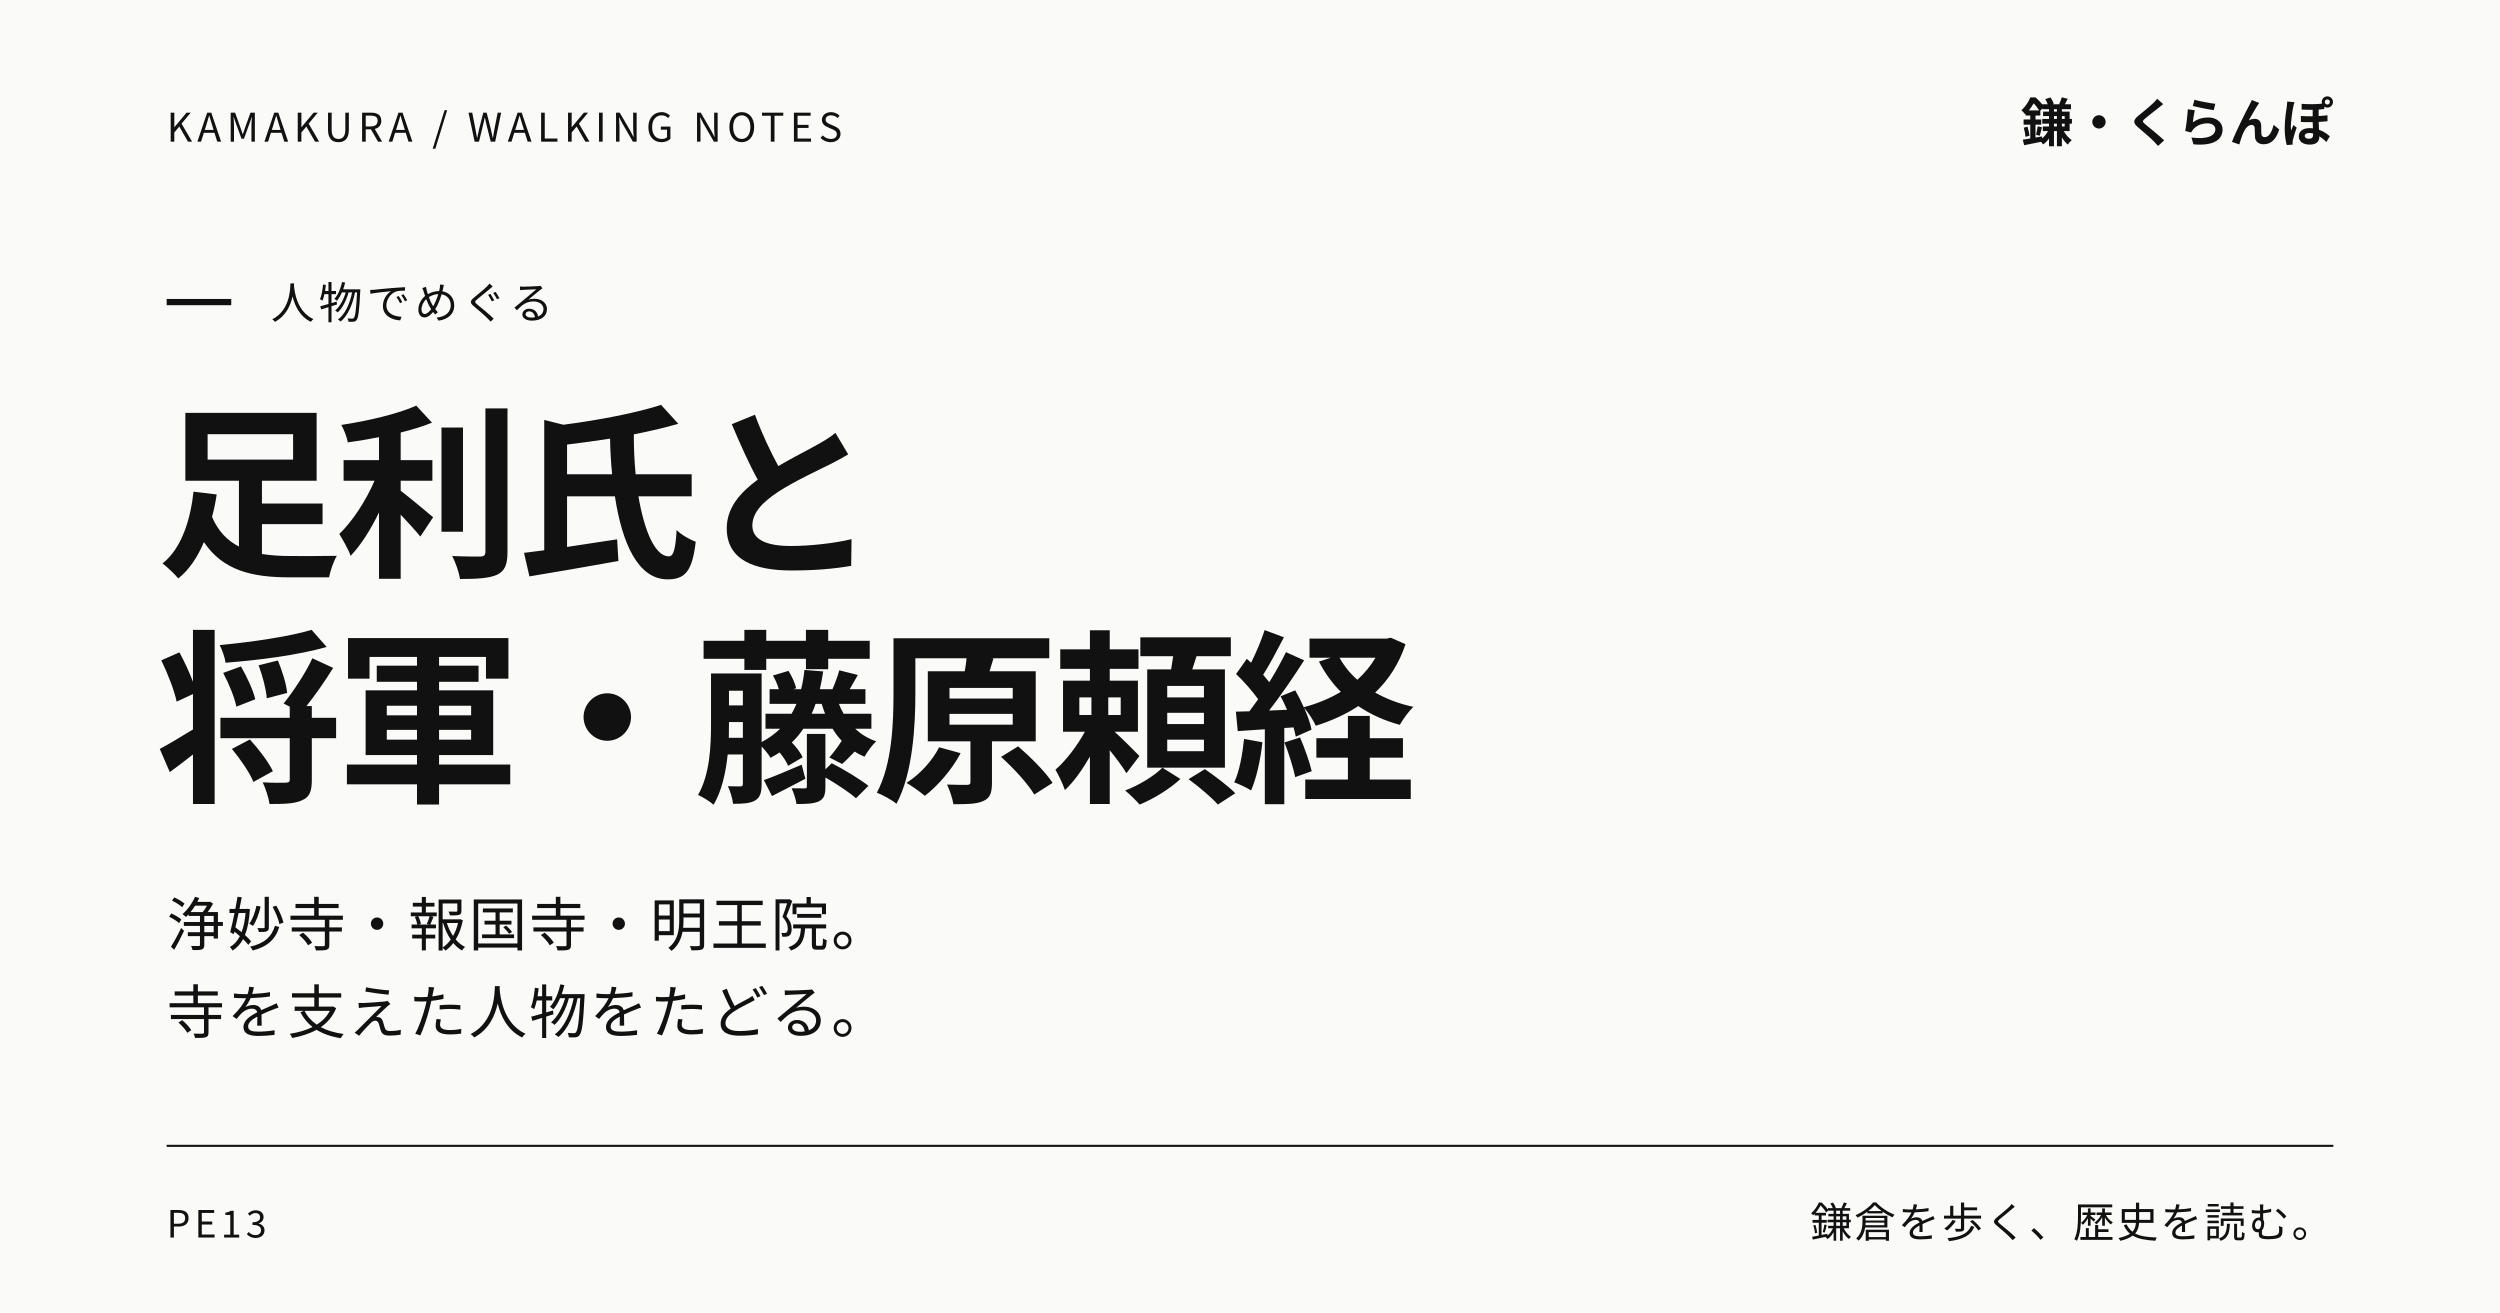
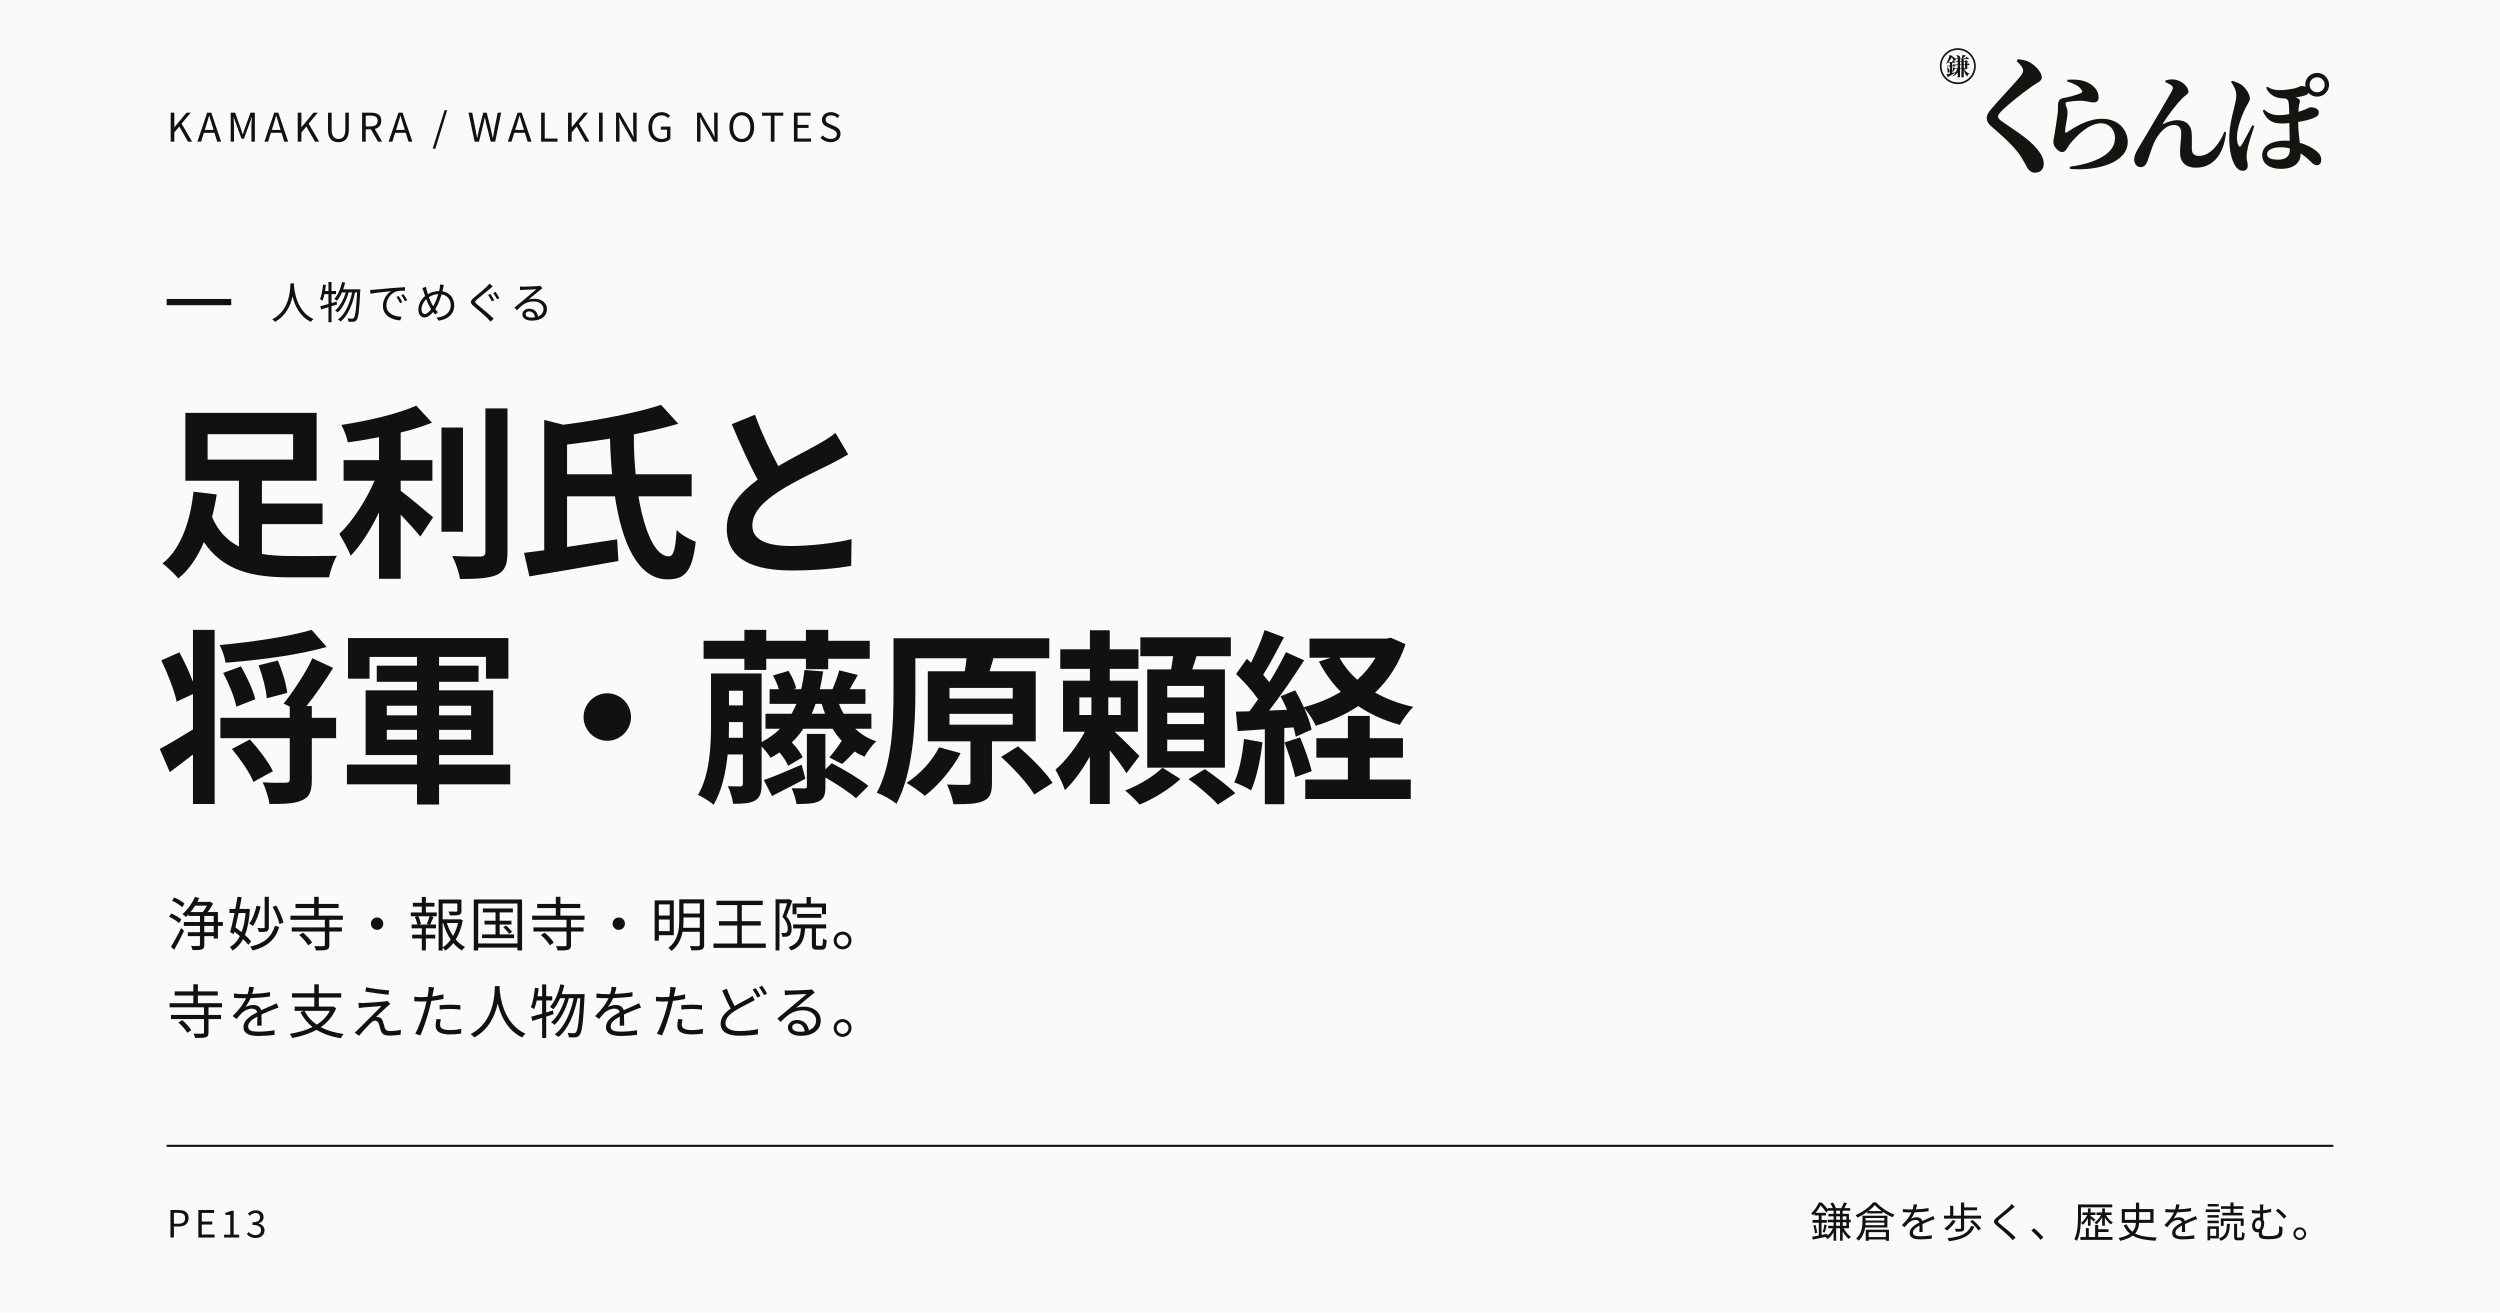
<svg xmlns="http://www.w3.org/2000/svg" width="1200" height="630" viewBox="0 0 1200 630">
  <rect width="1200" height="630" fill="#fafaf8" />
  <g fill="#111" font-family="Noto Sans CJK JP, sans-serif">
    <text x="80" y="68" font-size="19" font-weight="400" letter-spacing="2.6" text-anchor="start">KAMAKURA / WALKING NOTES</text>
-     <text x="1120" y="68" font-size="25" font-weight="700" letter-spacing="0" text-anchor="end">鎌・くらんぽ</text>
+     <g transform="translate(930,22) scale(.5135)">
+       <circle cx="19" cy="19" r="16" fill="none" stroke="#141411" stroke-width="1.6" />
+       <path d="M71 332 57 329C71 273 81 194 72 130C134 54 227 196 71 332ZM307 336C300 268 290 187 279 134L296 128C328 170 359 230 385 282C401 282 412 288 417 298L422 281H479C462 227 439 174 410 124L407 134L266 97V375H391C404 375 414 380 416 390C386 424 332 472 332 472L285 403H266V526H368C382 526 392 531 394 542C362 576 304 625 304 625L253 554H112C170 615 218 687 250 753C284 707 309 656 320 621C363 583 422 620 407 673H497V588H406L415 560H497V452H383L391 424H497V309H413L414 305ZM595 673H652V588H595ZM25 39 92 -82C104 -78 113 -69 116 -56C252 20 346 79 409 122C374 62 330 8 278 -37L288 -50C373 -5 443 51 497 118V-88H514C565 -88 595 -66 595 -60V281H652V-88H670C720 -88 751 -66 751 -60V233C779 109 824 17 897 -47C911 12 941 47 982 58L984 69C892 104 801 181 757 281H804V250H819C849 250 894 269 895 276V424H968C980 424 989 429 992 440C972 468 931 512 931 512L897 452H895V546C914 549 927 557 933 565L839 636L795 588H751V673H940C954 673 964 678 966 689C929 724 867 774 867 774L812 702H692C736 731 782 768 811 797C833 797 844 805 848 818L698 852C692 808 679 747 666 702H572C618 729 616 824 450 843L441 838C467 806 497 753 505 707L513 702H396L398 693C381 723 339 754 262 779C289 782 299 790 303 802L160 846C142 743 82 580 13 486L24 478C52 498 79 521 104 546L110 526H172V403H40L48 375H172V73C109 58 56 45 25 39ZM804 424V309H751V424ZM804 452H751V560H804ZM595 424H652V309H595ZM595 452V560H652V452Z" transform="translate(7.707865,27.58427) scale(0.02247191,-0.02247191)" fill="#141411" />
+       <path d="M623 -72C675 -72 692 -35 692 -3C692 31 680 64 645 108C577 194 465 259 369 327C348 341 333 355 333 369C333 382 343 395 369 421C411 463 530 558 603 609C646 638 677 646 677 678C677 713 630 771 573 800C548 812 520 816 489 819L479 804C508 778 530 752 530 730C530 716 524 705 509 686C470 635 326 485 273 420C252 395 244 377 244 356C244 337 255 312 280 292C397 192 475 115 514 52C541 9 552 -14 564 -36C576 -55 596 -72 623 -72Z" transform="translate(16.964,110) scale(0.119,-0.119)" fill="#141411" />
+       <path d="M335 -30 337 -50C588 -73 877 6 877 201C877 308 797 418 636 418C500 418 376 336 305 290C297 285 293 287 292 298C291 328 302 369 307 408C311 440 316 461 314 490C311 518 296 543 296 559C296 567 300 575 318 577C343 581 409 589 456 586C501 582 525 571 558 571C591 571 605 588 605 616C605 674 573 717 516 750C475 774 413 790 314 783L310 768C372 747 420 728 446 687C455 675 454 666 442 660C409 642 315 618 271 611C236 605 225 574 225 547C225 522 226 505 223 476C218 429 202 330 195 283C189 244 182 222 182 203C182 180 190 159 208 140C227 118 246 107 265 107C298 107 311 147 336 182C393 254 513 376 625 376C711 376 758 310 758 240C758 158 709 78 537 16C491 -1 413 -20 335 -30Z" transform="translate(90.112,110) scale(0.1,-0.1)" fill="#141411" />
+       <path d="M665 -39C804 -39 924 58 946 293L930 297C889 189 800 71 694 71C653 71 626 88 626 138C626 193 628 238 625 285C619 362 572 405 487 405C455 405 410 394 362 370C355 366 353 369 357 375C397 443 484 556 535 608C563 637 595 648 595 671C595 711 542 774 463 785C441 789 404 785 380 776L378 761C396 754 423 741 438 728C449 718 453 704 443 684C413 626 262 374 196 260C141 165 87 92 87 40C87 4 108 -34 146 -34C183 -34 201 -7 212 23C229 70 246 131 271 189C307 271 377 360 458 360C512 360 527 326 527 284C527 220 515 165 516 96C517 14 569 -39 665 -39Z" transform="translate(175.112,110) scale(0.1,-0.1)" fill="#141411" />
+       <path d="M190 -68C221 -68 236 -47 236 -19C236 8 225 29 225 66C225 85 229 117 237 151C249 202 277 290 297 350L279 357C251 305 194 197 175 167C166 154 156 155 148 171C140 186 135 214 135 246C135 331 179 443 203 494C230 554 256 581 256 608C256 651 211 714 174 738C144 756 117 766 89 773L80 763C99 736 129 687 129 639C129 593 116 555 106 510C91 448 63 344 63 235C63 120 88 24 120 -23C146 -61 169 -68 190 -68ZM885 666C845 666 814 697 814 736C814 775 845 806 885 806C924 806 955 775 955 736C955 697 924 666 885 666ZM885 625C946 625 996 674 996 736C996 798 946 847 885 847C823 847 773 798 773 736L775 717C764 722 751 725 737 725C728 725 712 712 672 702C624 692 575 686 528 686C489 686 451 697 418 717L407 708C442 632 508 608 578 608H588C602 602 614 592 617 576C622 551 623 504 624 462C597 456 565 452 525 452C464 452 427 473 389 503L376 493C415 397 477 374 554 374C578 374 600 375 625 378L628 212C614 213 599 214 584 214C461 214 371 165 371 80C371 -10 450 -50 546 -50C672 -50 730 10 730 89V95C760 75 791 50 825 17C843 1 858 -16 881 -16C909 -16 923 6 923 32C923 68 908 92 873 120C839 147 785 176 722 194C716 249 708 313 707 388C760 397 815 409 858 428C891 442 900 456 900 477C900 524 833 526 819 526C815 526 801 517 777 507C758 499 734 491 709 483C711 515 714 545 721 568C726 587 726 598 708 607C702 611 693 614 684 617C719 623 754 630 780 640C791 644 799 650 802 661C822 639 852 625 885 625ZM629 141V123C629 68 591 36 522 36C453 36 417 52 417 89C417 130 478 152 542 152C572 152 601 149 629 141Z" transform="translate(266.412,110) scale(0.1,-0.1)" fill="#141411" />
+     </g>
    <path d="M80 145H111" stroke="#111" stroke-width="3" />
    <text x="130" y="153" font-size="21" font-weight="400" letter-spacing="2" text-anchor="start">人物でめぐる</text>
    <text x="75" y="270" font-size="89" font-weight="900" letter-spacing="-3" text-anchor="start">足利氏と</text>
    <text x="75" y="378" font-size="89" font-weight="900" letter-spacing="-3" text-anchor="start">将軍・藤原頼経</text>
    <text x="80" y="454" font-size="28" font-weight="400" letter-spacing="1" text-anchor="start">浄妙寺・報国寺・明王院。</text>
    <text x="80" y="496" font-size="28" font-weight="400" letter-spacing="1" text-anchor="start">寺を支えた人物をたどる。</text>
    <path d="M80 550H1120" stroke="#111" stroke-width="1" />
    <text x="80" y="594" font-size="18" font-weight="400" letter-spacing="2" text-anchor="start">PE13</text>
    <text x="1120" y="594" font-size="20" font-weight="400" letter-spacing="1" text-anchor="end">鎌倉を歩く、歴史を読む。</text>
  </g>
</svg>
